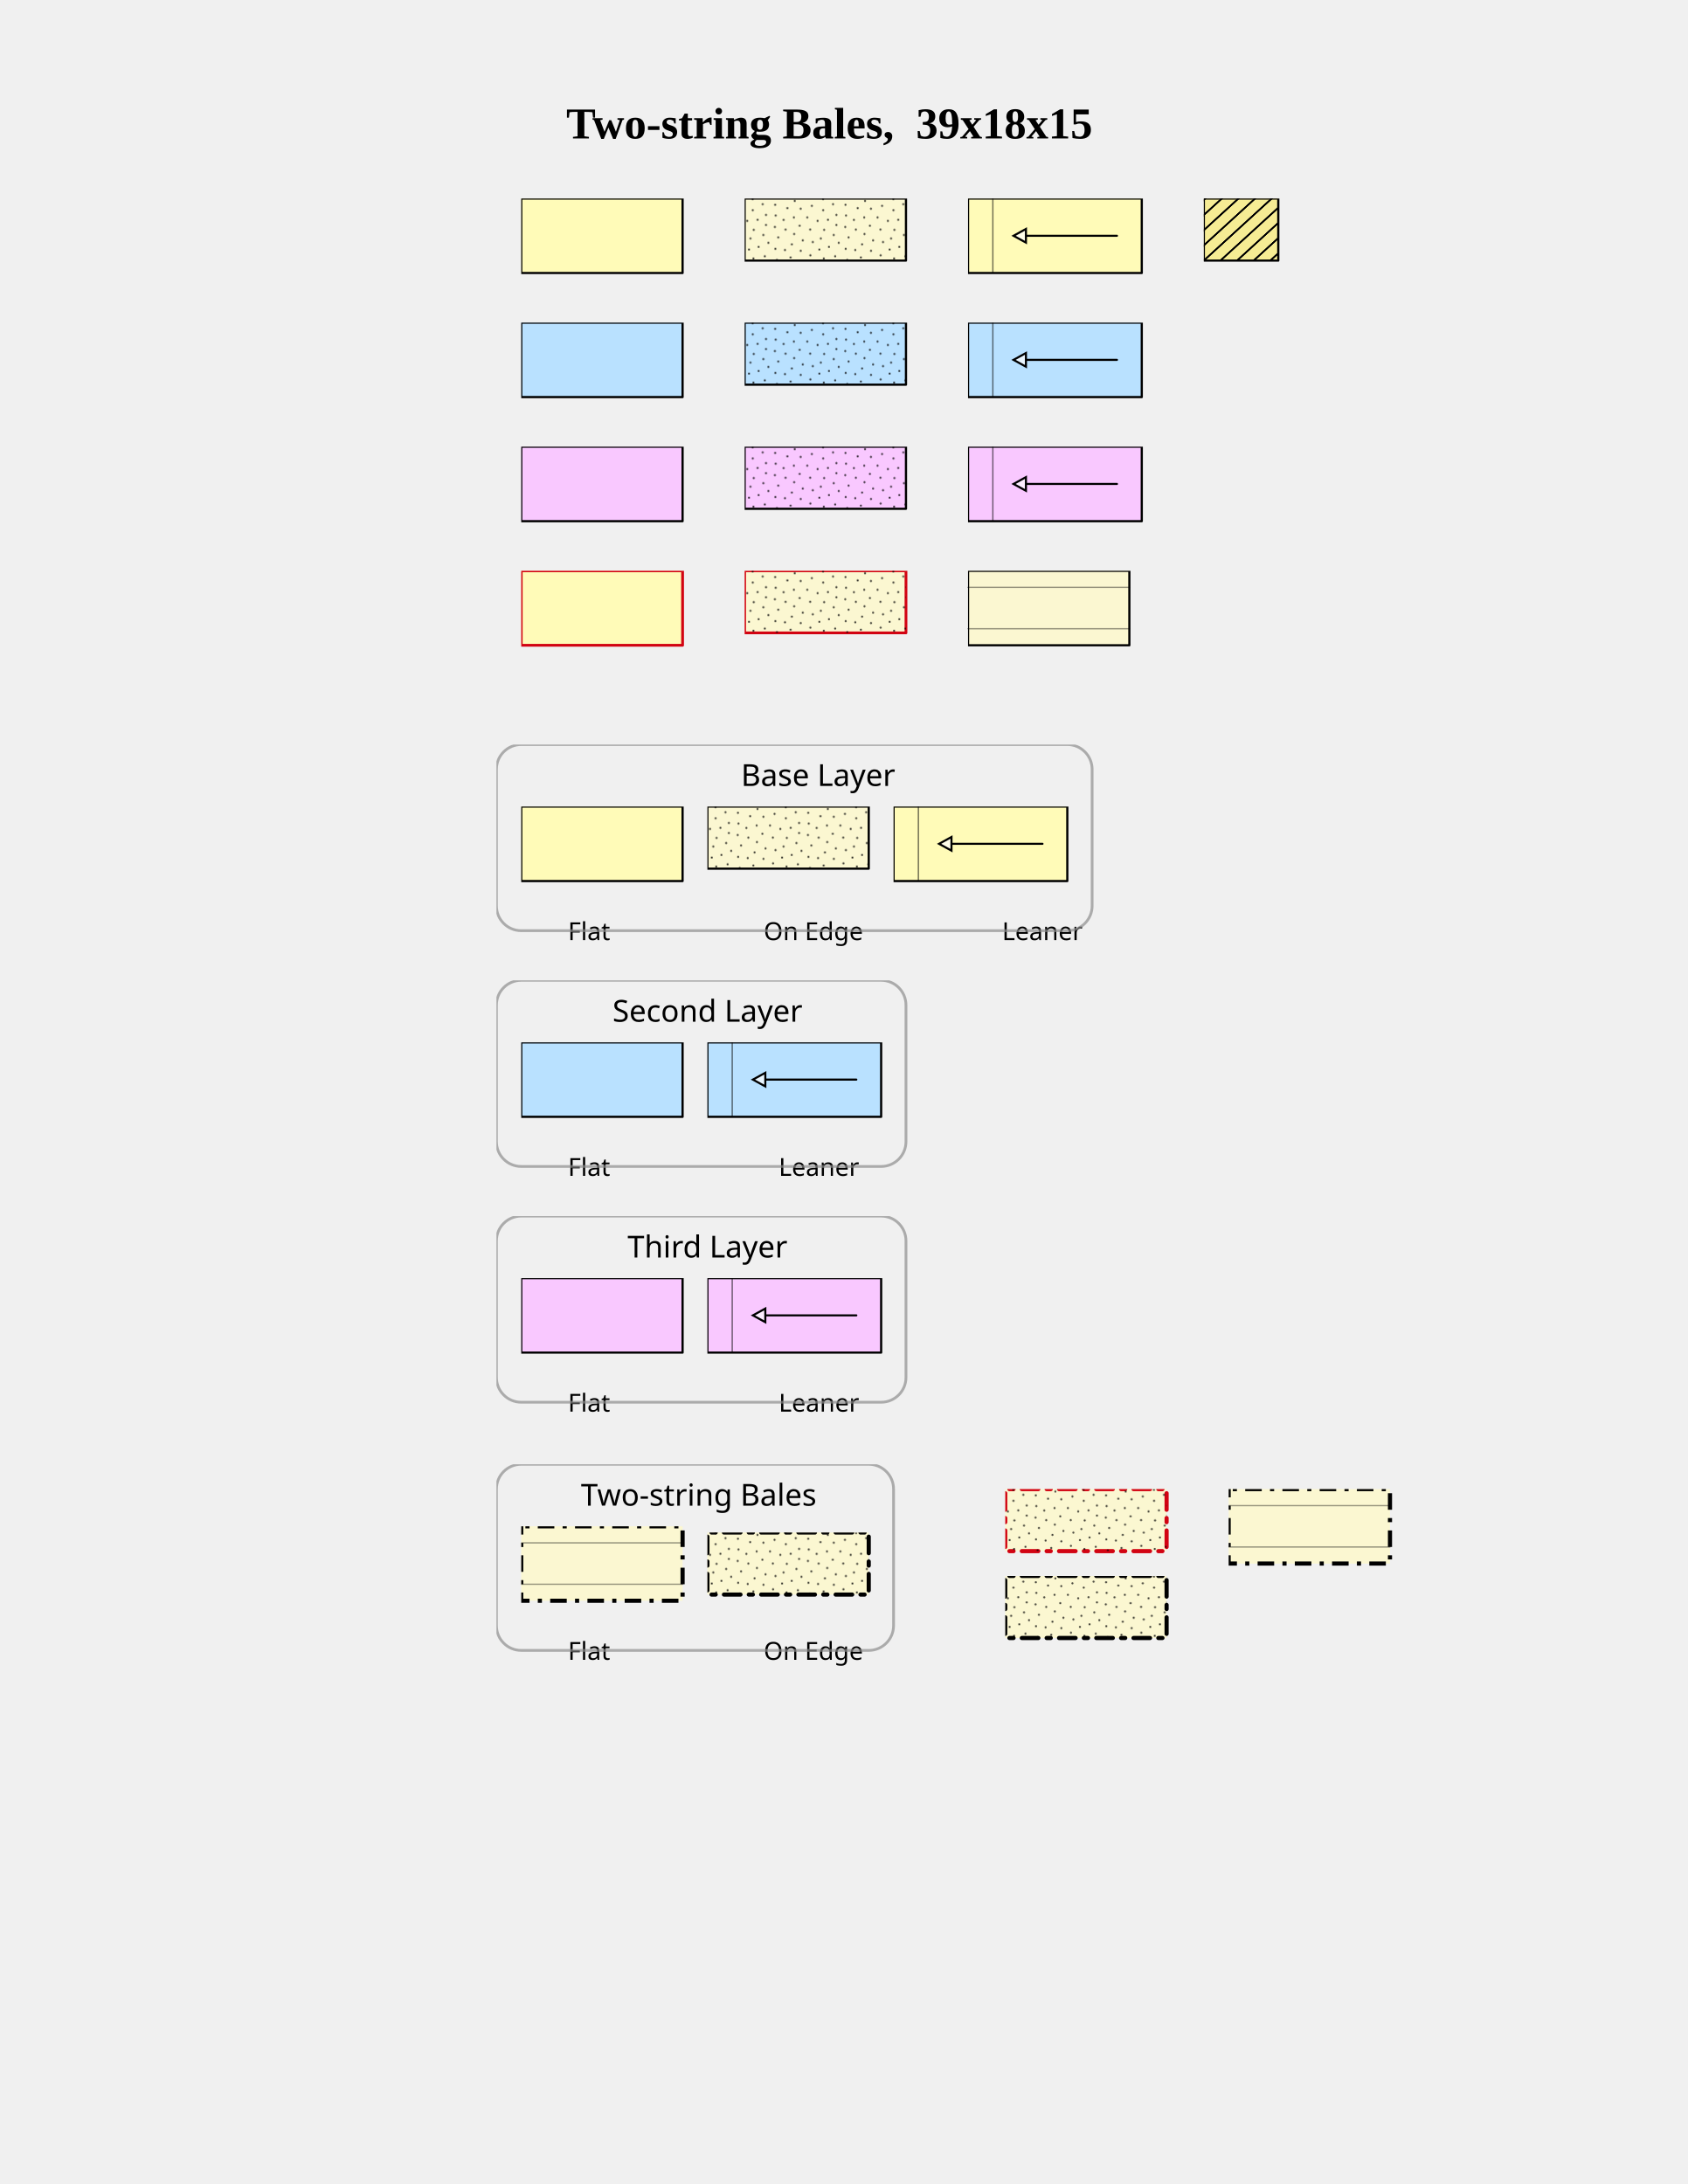
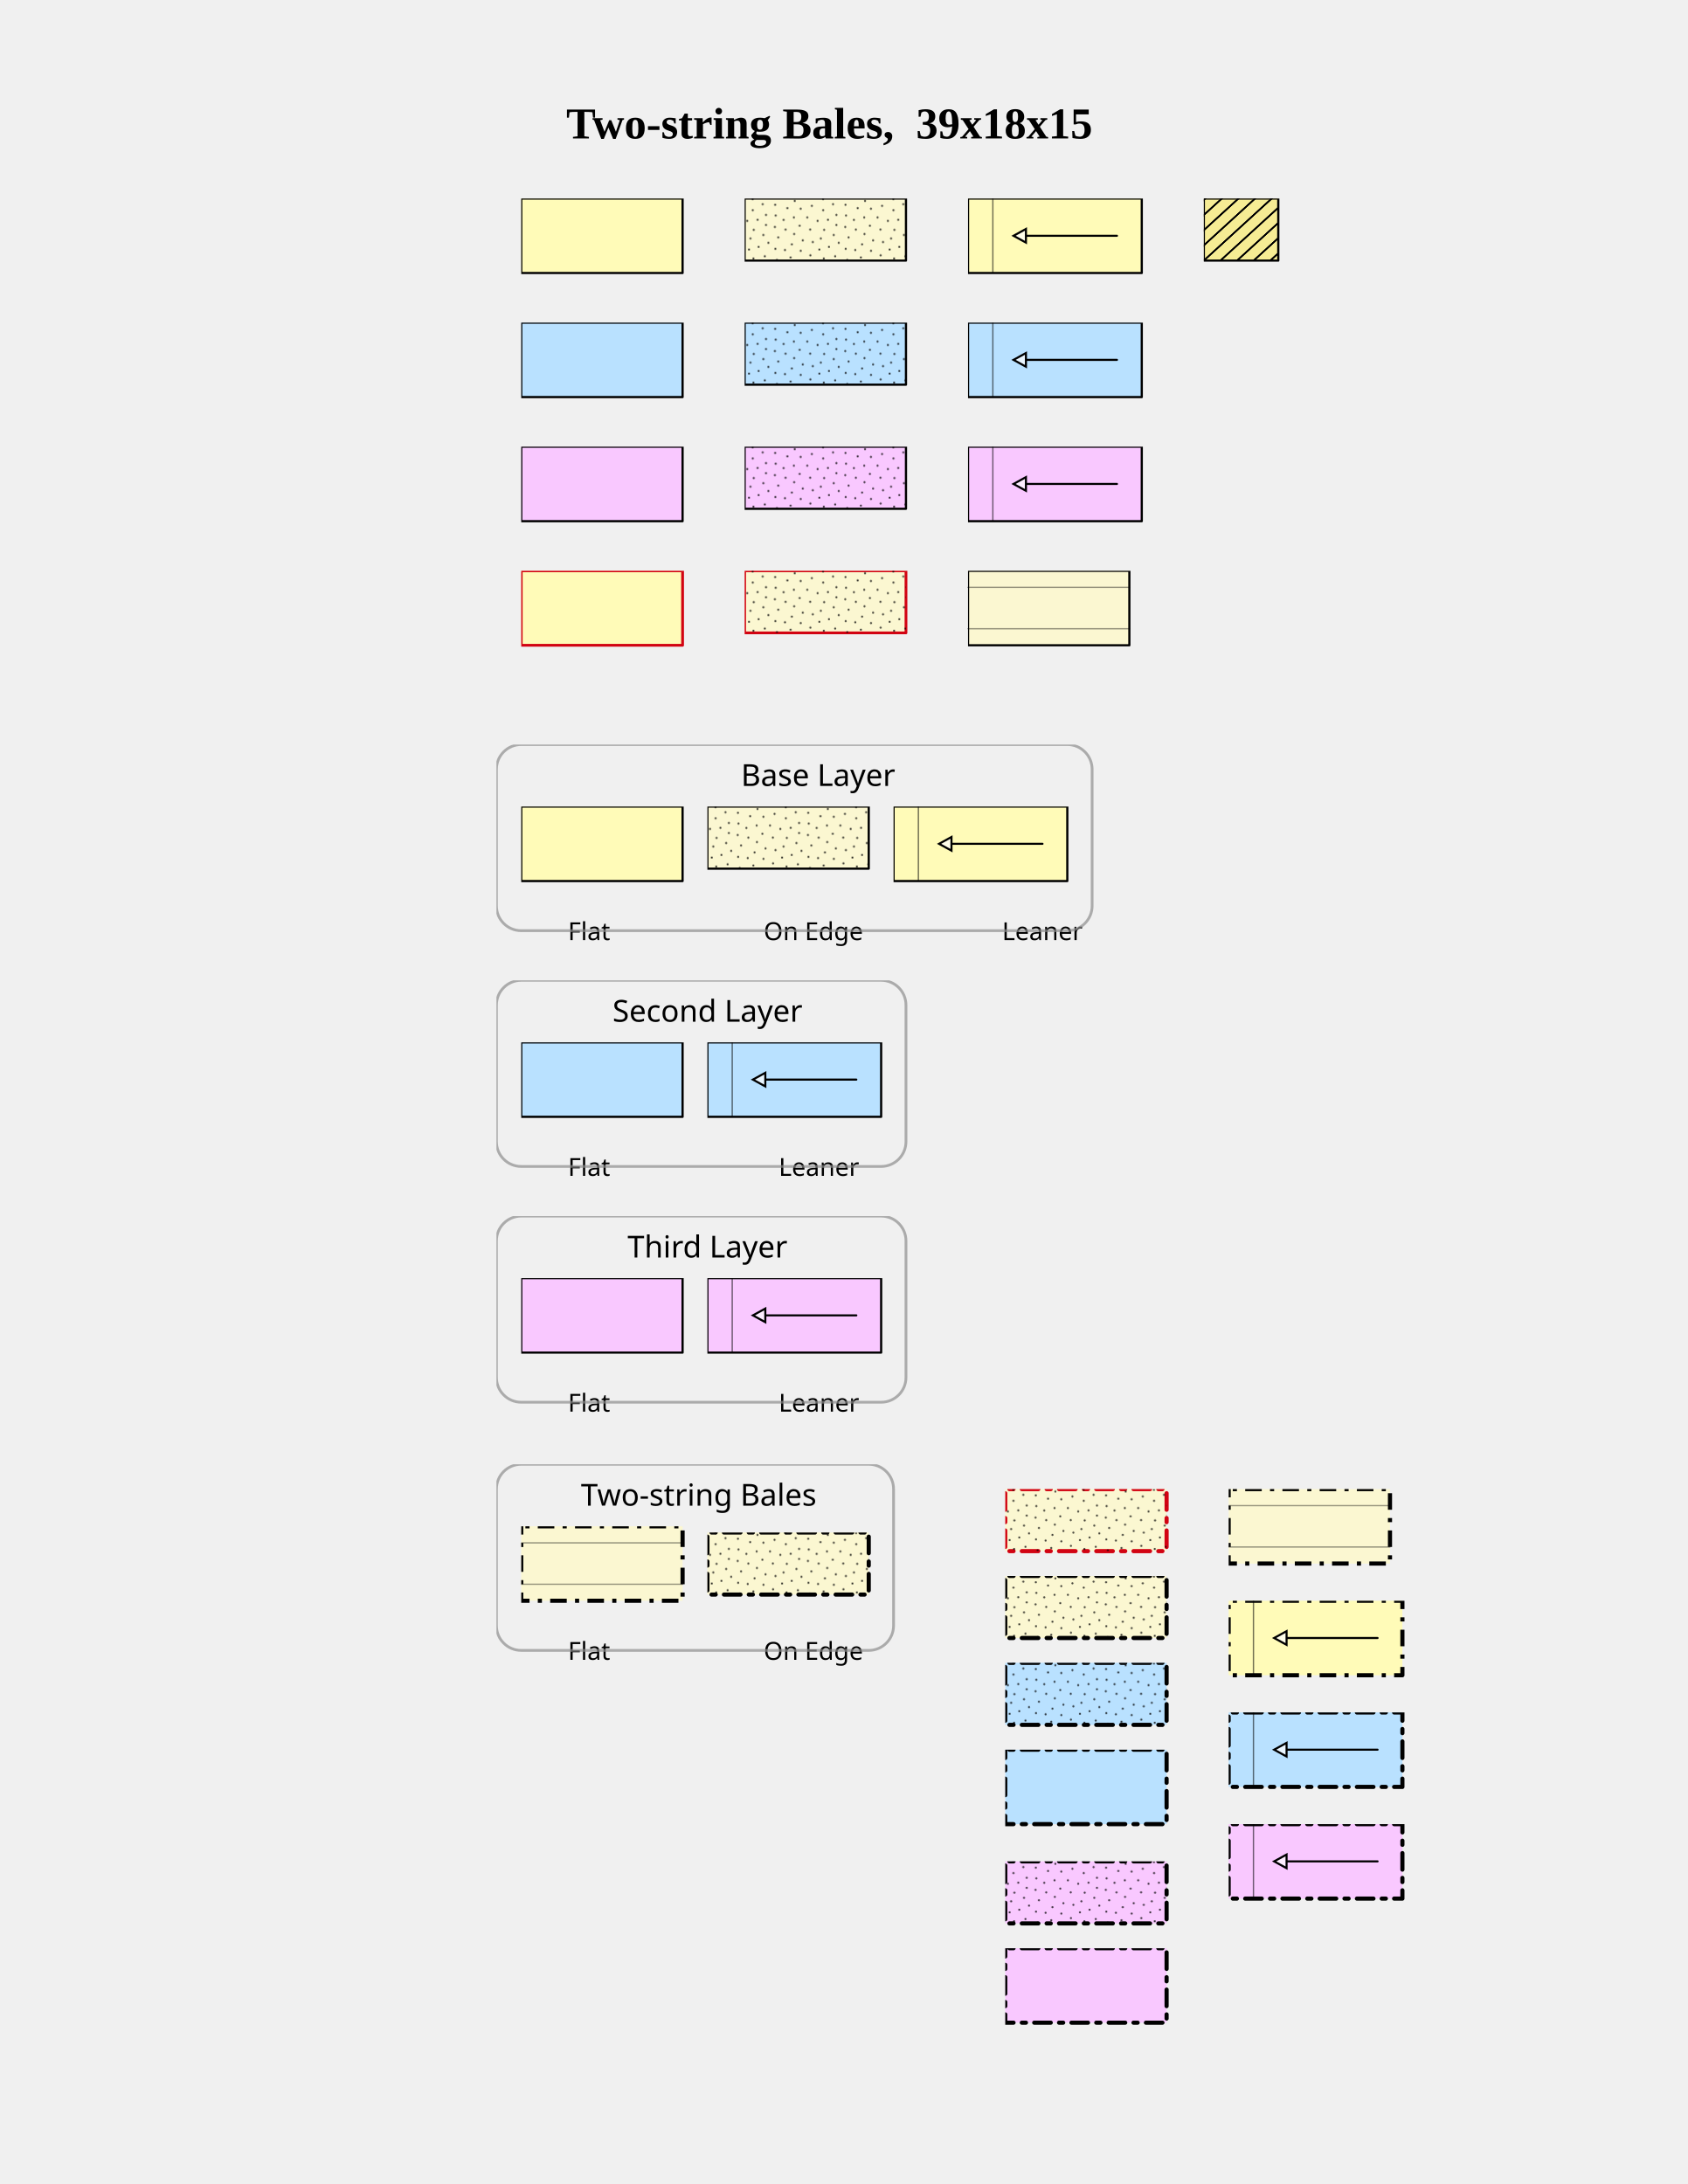
<svg xmlns="http://www.w3.org/2000/svg" xmlns:ns2="http://dairiki.org/barnhunt/inkscape-extensions" xmlns:xlink="http://www.w3.org/1999/xlink" width="8.5in" height="11in" viewBox="0 0 816 1056" version="1.1" id="svg219">
  <defs>
    <pattern xlink:href="#Strips1_5" id="bh-end-bale-stipple" patternTransform="matrix(0.6094059,0.6668921,-22.16151,20.25119,0,0)" />
    <pattern id="Strips1_5" patternTransform="translate(0,0) scale(10,10)" height="1" width="6" patternUnits="userSpaceOnUse">
      <rect height="2" width="1" y="-0.5" x="0" style="fill:black;stroke:none" />
    </pattern>
    <pattern xlink:href="#Polkadots-med" id="bh-edge-bale-stipple" patternTransform="scale(3.4)" />
    <pattern id="Polkadots-med" patternTransform="translate(0,0) scale(10,10)" height="10" width="10" patternUnits="userSpaceOnUse">
      <circle r="0.15" cy="0.810" cx="2.567" style="fill:black;stroke:none" />
      <circle r="0.15" cy="2.33" cx="3.048" style="fill:black;stroke:none" />
      <circle r="0.15" cy="2.415" cx="4.418" style="fill:black;stroke:none" />
      <circle r="0.15" cy="3.029" cx="1.844" style="fill:black;stroke:none" />
      <circle r="0.15" cy="1.363" cx="6.08" style="fill:black;stroke:none" />
      <circle r="0.15" cy="4.413" cx="5.819" style="fill:black;stroke:none" />
      <circle r="0.15" cy="4.048" cx="4.305" style="fill:black;stroke:none" />
      <circle r="0.15" cy="3.045" cx="5.541" style="fill:black;stroke:none" />
      <circle r="0.15" cy="5.527" cx="4.785" style="fill:black;stroke:none" />
      <circle r="0.15" cy="5.184" cx="2.667" style="fill:black;stroke:none" />
      <circle r="0.15" cy="1.448" cx="7.965" style="fill:black;stroke:none" />
      <circle r="0.15" cy="5.049" cx="7.047" style="fill:black;stroke:none" />
      <circle r="0.15" cy="0.895" cx="4.340" style="fill:black;stroke:none" />
      <circle r="0.15" cy="0.340" cx="7.125" style="fill:black;stroke:none" />
      <circle r="0.15" cy="1.049" cx="9.553" style="fill:black;stroke:none" />
      <circle r="0.15" cy="2.689" cx="7.006" style="fill:black;stroke:none" />
      <circle r="0.15" cy="2.689" cx="8.909" style="fill:black;stroke:none" />
      <circle r="0.15" cy="4.407" cx="9.315" style="fill:black;stroke:none" />
      <circle r="0.15" cy="3.870" cx="7.820" style="fill:black;stroke:none" />
      <circle r="0.15" cy="5.948" cx="8.270" style="fill:black;stroke:none" />
      <circle r="0.15" cy="7.428" cx="7.973" style="fill:black;stroke:none" />
      <circle r="0.15" cy="8.072" cx="9.342" style="fill:black;stroke:none" />
      <circle r="0.15" cy="9.315" cx="8.206" style="fill:black;stroke:none" />
      <circle r="0.15" cy="9.475" cx="9.682" style="fill:black;stroke:none" />
      <circle r="0.15" cy="6.186" cx="9.688" style="fill:black;stroke:none" />
      <circle r="0.15" cy="6.296" cx="3.379" style="fill:black;stroke:none" />
      <circle r="0.15" cy="8.204" cx="2.871" style="fill:black;stroke:none" />
      <circle r="0.15" cy="8.719" cx="4.59" style="fill:black;stroke:none" />
      <circle r="0.15" cy="9.671" cx="3.181" style="fill:black;stroke:none" />
      <circle r="0.15" cy="7.315" cx="5.734" style="fill:black;stroke:none" />
      <circle r="0.15" cy="6.513" cx="6.707" style="fill:black;stroke:none" />
      <circle r="0.15" cy="9.670" cx="5.730" style="fill:black;stroke:none" />
      <circle r="0.15" cy="8.373" cx="6.535" style="fill:black;stroke:none" />
      <circle r="0.15" cy="7.154" cx="4.37" style="fill:black;stroke:none" />
      <circle r="0.15" cy="7.25" cx="0.622" style="fill:black;stroke:none" />
      <circle r="0.15" cy="5.679" cx="0.831" style="fill:black;stroke:none" />
      <circle r="0.15" cy="8.519" cx="1.257" style="fill:black;stroke:none" />
      <circle r="0.15" cy="6.877" cx="1.989" style="fill:black;stroke:none" />
      <circle r="0.15" cy="3.181" cx="0.374" style="fill:black;stroke:none" />
      <circle r="0.15" cy="1.664" cx="1.166" style="fill:black;stroke:none" />
      <circle r="0.15" cy="0.093" cx="1.151" style="fill:black;stroke:none" />
      <circle r="0.15" cy="10.093" cx="1.151" style="fill:black;stroke:none" />
      <circle r="0.15" cy="4.451" cx="1.302" style="fill:black;stroke:none" />
      <circle r="0.15" cy="3.763" cx="3.047" style="fill:black;stroke:none" />
    </pattern>
    <symbol id="bale-1-39x18x15" ns2:count-as="bale-39x18x15">
      <rect height="36" width="78" style="opacity:1;fill:#fffbb8;fill-opacity:1;stroke:#000000;stroke-width:1.067;stroke-linecap:round;stroke-linejoin:round;stroke-miterlimit:4" x="0" y="0" />
    </symbol>
    <symbol id="bale-1-edge-39x18x15" ns2:count-as="bale-39x18x15">
      <rect height="30" width="78" style="opacity:1;fill:#fbf7d1;fill-opacity:1;stroke:#000000;stroke-width:1.067;stroke-linecap:round;stroke-linejoin:round;stroke-miterlimit:4;stroke-dasharray:none;stroke-dashoffset:0;stroke-opacity:1" x="0" y="0" />
      <rect style="fill:url(#bh-edge-bale-stipple);fill-opacity:0.7;stroke:none" width="78" height="30" x="0" y="0" />
    </symbol>
    <symbol id="bale-1-leaner-39x18x15" ns2:count-as="bale-39x18x15">
      <rect style="fill:#fffbb8;fill-opacity:1;stroke:#000000;stroke-width:1.067;stroke-linecap:butt;stroke-linejoin:round;stroke-miterlimit:4;stroke-opacity:1" width="84" height="36" x="0" y="0" />
      <path style="fill:none;stroke:#000000;stroke-width:0.64;stroke-linecap:butt;stroke-miterlimit:4;stroke-opacity:0.553" d="M 12,0 V 36" />
      <path d="M 72,18 H 28 v -3.3 l -6,3.3 6,3.3 V 18" style="fill:#ffffff;fill-opacity:0.698;fill-rule:evenodd;stroke:#000000;stroke-width:1px;stroke-linecap:round;stroke-linejoin:miter;stroke-opacity:1" />
    </symbol>
    <symbol id="bale-2-39x18x15" ns2:count-as="bale-39x18x15">
      <rect y="0" x="0" style="opacity:1;fill:#b9e1ff;fill-opacity:1;stroke:#000000;stroke-width:1.067;stroke-linecap:round;stroke-linejoin:round;stroke-miterlimit:4" width="78" height="36" />
    </symbol>
    <symbol id="bale-2-edge-39x18x15" ns2:count-as="bale-39x18x15">
      <rect y="0" x="0" style="opacity:1;fill:#b9e1ff;fill-opacity:1;stroke:#000000;stroke-width:1.067;stroke-linecap:round;stroke-linejoin:round;stroke-miterlimit:4;stroke-dasharray:none;stroke-dashoffset:0;stroke-opacity:1" width="78" height="30" />
      <rect width="78" height="30" x="0" y="0" style="fill:url(#bh-edge-bale-stipple);fill-opacity:0.7;stroke:none" />
    </symbol>
    <symbol id="bale-2-leaner-39x18x15" ns2:count-as="bale-39x18x15">
      <rect y="0" x="0" height="36" width="84" style="fill:#b9e1ff;fill-opacity:1;stroke:#000000;stroke-width:1.067;stroke-linecap:butt;stroke-linejoin:round;stroke-miterlimit:4;stroke-dasharray:none;stroke-opacity:1" />
      <path d="M 12,0 V 36" style="fill:none;fill-opacity:0.75;fill-rule:evenodd;stroke:#000000;stroke-width:0.64;stroke-linecap:butt;stroke-linejoin:miter;stroke-miterlimit:4;stroke-dasharray:none;stroke-opacity:0.553" />
      <path style="fill:#ffffff;fill-opacity:0.698;fill-rule:evenodd;stroke:#000000;stroke-width:1px;stroke-linecap:round;stroke-linejoin:miter;stroke-opacity:1" d="M 72,18 H 28 v -3.3 l -6,3.3 6,3.3 V 18" />
    </symbol>
    <symbol id="bale-3-39x18x15" ns2:count-as="bale-39x18x15">
      <rect height="36" width="78" style="opacity:1;fill:#f9c8ff;fill-opacity:1;stroke:#000000;stroke-width:1.067;stroke-linecap:round;stroke-linejoin:round;stroke-miterlimit:4" x="0" y="0" />
    </symbol>
    <symbol id="bale-3-edge-39x18x15" ns2:count-as="bale-39x18x15">
      <rect height="30" width="78" style="opacity:1;fill:#f9c8ff;fill-opacity:1;stroke:#000000;stroke-width:1.067;stroke-linecap:round;stroke-linejoin:round;stroke-miterlimit:4;stroke-dasharray:none;stroke-dashoffset:0;stroke-opacity:1" x="0" y="0" />
      <rect width="78" height="30" x="0" y="0" style="fill:url(#bh-edge-bale-stipple);fill-opacity:0.7;stroke:none" />
    </symbol>
    <symbol id="bale-3-leaner-39x18x15" ns2:count-as="bale-39x18x15">
      <rect style="fill:#f9c8ff;fill-opacity:1;stroke:#000000;stroke-width:1.067;stroke-linecap:butt;stroke-linejoin:round;stroke-miterlimit:4;stroke-dasharray:none;stroke-opacity:1" width="84" height="36" x="0" y="0" />
      <path style="fill:none;fill-opacity:0.75;fill-rule:evenodd;stroke:#000000;stroke-width:0.64;stroke-linecap:butt;stroke-linejoin:miter;stroke-miterlimit:4;stroke-dasharray:none;stroke-opacity:0.553" d="M 12,0 V 36" />
      <path style="fill:#ffffff;fill-opacity:0.698;fill-rule:evenodd;stroke:#000000;stroke-width:1px;stroke-linecap:round;stroke-linejoin:miter;stroke-opacity:1" d="M 72,18 H 28 v -3.3 l -6,3.3 6,3.3 V 18" />
    </symbol>
    <symbol id="bale-1-anchor-39x18x15" ns2:count-as="bale-39x18x15">
      <rect y="0" x="0" style="opacity:1;fill:#fffbb8;fill-opacity:1;stroke:#d20312;stroke-width:1.333;stroke-linecap:round;stroke-linejoin:round;stroke-miterlimit:4;stroke-dasharray:none;stroke-dashoffset:0;stroke-opacity:1" width="78" height="36" />
    </symbol>
    <symbol id="bale-1-anchor-edge-39x18x15" ns2:count-as="bale-39x18x15">
      <rect y="0" x="0" style="opacity:1;fill:#fbf7d1;fill-opacity:1;stroke:#d20312;stroke-width:1.333;stroke-linecap:round;stroke-linejoin:round;stroke-miterlimit:4;stroke-dasharray:none;stroke-dashoffset:0;stroke-opacity:1" width="78" height="30" />
      <rect width="78" height="30" x="0" y="0" style="fill:url(#bh-edge-bale-stipple);fill-opacity:0.7;stroke:none" />
    </symbol>
    <symbol id="bale-1-with-strings-39x18x15" ns2:count-as="bale-39x18x15">
      <rect style="display:inline;fill:#fbf7d1;fill-opacity:1;stroke:#000000;stroke-width:1.067;stroke-linecap:butt;stroke-linejoin:round;stroke-miterlimit:4;stroke-opacity:1" width="78" height="36" x="0" y="0" />
      <path style="display:inline;fill:none;stroke:#000000;stroke-width:0.625;stroke-linecap:round;stroke-opacity:0.4" d="M 0,8 H 78" id="string-39x18x15" />
      <use x="0" y="0" xlink:href="#string-39x18x15" transform="translate(0,20)" width="100%" height="100%" />
    </symbol>
    <symbol id="legend-1-39x18x15">
      <g>
        <use xlink:href="#bale-1-39x18x15" x="12" y="30" width="100%" height="100%" />
        <use xlink:href="#bale-1-edge-39x18x15" x="102" y="30" width="100%" height="100%" />
        <use xlink:href="#bale-1-leaner-39x18x15" x="192" y="30" width="100%" height="100%" />
        <text xml:space="preserve" style="font-style:normal;font-variant:normal;font-weight:normal;font-stretch:normal;font-size:12px;line-height:125%;font-family:'Rock Salt';-inkscape-font-specification:'Rock Salt, Normal';font-variant-ligatures:normal;font-variant-caps:normal;font-variant-numeric:normal;font-feature-settings:normal;text-align:center;letter-spacing:0px;word-spacing:0px;writing-mode:lr-tb;text-anchor:middle;fill:#000000;fill-opacity:1;stroke:none;stroke-width:1px;stroke-linecap:butt;stroke-linejoin:miter;stroke-opacity:1" x="51" y="82.546">
          <tspan x="58.84" y="94.546">Flat</tspan>
        </text>
        <text y="82.546" x="141" style="font-style:normal;font-variant:normal;font-weight:normal;font-stretch:normal;font-size:12px;line-height:125%;font-family:'Rock Salt';-inkscape-font-specification:'Rock Salt, Normal';font-variant-ligatures:normal;font-variant-caps:normal;font-variant-numeric:normal;font-feature-settings:normal;text-align:center;letter-spacing:0px;word-spacing:0px;writing-mode:lr-tb;text-anchor:middle;fill:#000000;fill-opacity:1;stroke:none;stroke-width:1px;stroke-linecap:butt;stroke-linejoin:miter;stroke-opacity:1" xml:space="preserve">
          <tspan y="94.546" x="167.277">On Edge</tspan>
        </text>
        <text xml:space="preserve" style="font-style:normal;font-variant:normal;font-weight:normal;font-stretch:normal;font-size:12px;line-height:125%;font-family:'Rock Salt';-inkscape-font-specification:'Rock Salt, Normal';font-variant-ligatures:normal;font-variant-caps:normal;font-variant-numeric:normal;font-feature-settings:normal;text-align:center;letter-spacing:0px;word-spacing:0px;writing-mode:lr-tb;text-anchor:middle;fill:#000000;fill-opacity:1;stroke:none;stroke-width:1px;stroke-linecap:butt;stroke-linejoin:miter;stroke-opacity:1" x="234" y="82.546">
          <tspan x="277.982" y="94.546">Leaner</tspan>
        </text>
      </g>
      <text y="20.02" x="144" style="font-style:normal;font-variant:normal;font-weight:normal;font-stretch:normal;font-size:14.667px;line-height:125%;font-family:'Rock Salt';-inkscape-font-specification:'Rock Salt, Normal';font-variant-ligatures:normal;font-variant-caps:normal;font-variant-numeric:normal;font-feature-settings:normal;text-align:center;letter-spacing:0px;word-spacing:0px;writing-mode:lr-tb;text-anchor:middle;fill:#000000;fill-opacity:1;stroke:none;stroke-width:1px;stroke-linecap:butt;stroke-linejoin:miter;stroke-opacity:1" xml:space="preserve">
        <tspan y="20.02" x="168.883">Base Layer</tspan>
      </text>
      <rect ry="12" rx="12" y="0" x="0" height="90" width="288" style="opacity:0.687;fill:none;fill-opacity:1;fill-rule:evenodd;stroke:#8c8c8c;stroke-width:1.333;stroke-linecap:round;stroke-linejoin:round;stroke-miterlimit:4;stroke-dasharray:none;stroke-dashoffset:0;stroke-opacity:1" />
    </symbol>
    <symbol id="legend-2-39x18x15">
      <g>
        <text y="82.546" x="51" style="font-style:normal;font-variant:normal;font-weight:normal;font-stretch:normal;font-size:12px;line-height:125%;font-family:'Rock Salt';-inkscape-font-specification:'Rock Salt, Normal';font-variant-ligatures:normal;font-variant-caps:normal;font-variant-numeric:normal;font-feature-settings:normal;text-align:center;letter-spacing:0px;word-spacing:0px;writing-mode:lr-tb;text-anchor:middle;fill:#000000;fill-opacity:1;stroke:none;stroke-width:1px;stroke-linecap:butt;stroke-linejoin:miter;stroke-opacity:1" xml:space="preserve">
          <tspan y="94.546" x="58.84">Flat</tspan>
        </text>
        <text y="82.546" x="144" style="font-style:normal;font-variant:normal;font-weight:normal;font-stretch:normal;font-size:12px;line-height:125%;font-family:'Rock Salt';-inkscape-font-specification:'Rock Salt, Normal';font-variant-ligatures:normal;font-variant-caps:normal;font-variant-numeric:normal;font-feature-settings:normal;text-align:center;letter-spacing:0px;word-spacing:0px;writing-mode:lr-tb;text-anchor:middle;fill:#000000;fill-opacity:1;stroke:none;stroke-width:1px;stroke-linecap:butt;stroke-linejoin:miter;stroke-opacity:1" xml:space="preserve">
          <tspan y="94.546" x="169.982">Leaner</tspan>
        </text>
        <use xlink:href="#bale-2-39x18x15" x="12" y="30" width="100%" height="100%" />
        <use xlink:href="#bale-2-leaner-39x18x15" x="102" y="30" width="100%" height="100%" />
      </g>
      <text xml:space="preserve" style="font-style:normal;font-variant:normal;font-weight:normal;font-stretch:normal;font-size:14.667px;line-height:125%;font-family:'Rock Salt';-inkscape-font-specification:'Rock Salt, Normal';font-variant-ligatures:normal;font-variant-caps:normal;font-variant-numeric:normal;font-feature-settings:normal;text-align:center;letter-spacing:0px;word-spacing:0px;writing-mode:lr-tb;text-anchor:middle;fill:#000000;fill-opacity:1;stroke:none;stroke-width:1px;stroke-linecap:butt;stroke-linejoin:miter;stroke-opacity:1" x="99" y="20.02">
        <tspan x="115.396" y="20.02">Second Layer</tspan>
      </text>
      <rect style="opacity:0.687;fill:none;fill-opacity:1;fill-rule:evenodd;stroke:#8c8c8c;stroke-width:1.333;stroke-linecap:round;stroke-linejoin:round;stroke-miterlimit:4;stroke-dasharray:none;stroke-dashoffset:0;stroke-opacity:1" width="198" height="90" x="0" y="0" rx="12" ry="12" />
    </symbol>
    <symbol id="legend-3-39x18x15">
      <g>
        <text xml:space="preserve" style="font-style:normal;font-variant:normal;font-weight:normal;font-stretch:normal;font-size:12px;line-height:125%;font-family:'Rock Salt';-inkscape-font-specification:'Rock Salt, Normal';font-variant-ligatures:normal;font-variant-caps:normal;font-variant-numeric:normal;font-feature-settings:normal;text-align:center;letter-spacing:0px;word-spacing:0px;writing-mode:lr-tb;text-anchor:middle;fill:#000000;fill-opacity:1;stroke:none;stroke-width:1px;stroke-linecap:butt;stroke-linejoin:miter;stroke-opacity:1" x="51" y="82.546">
          <tspan x="58.84" y="94.546">Flat</tspan>
        </text>
        <text xml:space="preserve" style="font-style:normal;font-variant:normal;font-weight:normal;font-stretch:normal;font-size:12px;line-height:125%;font-family:'Rock Salt';-inkscape-font-specification:'Rock Salt, Normal';font-variant-ligatures:normal;font-variant-caps:normal;font-variant-numeric:normal;font-feature-settings:normal;text-align:center;letter-spacing:0px;word-spacing:0px;writing-mode:lr-tb;text-anchor:middle;fill:#000000;fill-opacity:1;stroke:none;stroke-width:1px;stroke-linecap:butt;stroke-linejoin:miter;stroke-opacity:1" x="144" y="82.546">
          <tspan x="169.982" y="94.546">Leaner</tspan>
        </text>
        <use xlink:href="#bale-3-39x18x15" x="12" y="30" width="100%" height="100%" />
        <use xlink:href="#bale-3-leaner-39x18x15" x="102" y="30" width="100%" height="100%" />
      </g>
      <text x="99" y="20.02" style="font-style:normal;font-variant:normal;font-weight:normal;font-stretch:normal;font-size:14.667px;line-height:125%;font-family:'Rock Salt';-inkscape-font-specification:'Rock Salt, Normal';font-variant-ligatures:normal;font-variant-caps:normal;font-variant-numeric:normal;font-feature-settings:normal;text-align:center;letter-spacing:0px;word-spacing:0px;writing-mode:lr-tb;text-anchor:middle;fill:#000000;fill-opacity:1;stroke:none;stroke-width:1px;stroke-linecap:butt;stroke-linejoin:miter;stroke-opacity:1" xml:space="preserve">
        <tspan y="20.02" x="115.396">Third Layer</tspan>
      </text>
      <rect ry="12" rx="12" y="0" x="0" height="90" width="198" style="opacity:0.687;fill:none;fill-opacity:1;fill-rule:evenodd;stroke:#8c8c8c;stroke-width:1.333;stroke-linecap:round;stroke-linejoin:round;stroke-miterlimit:4;stroke-dasharray:none;stroke-dashoffset:0;stroke-opacity:1" />
    </symbol>
    <symbol id="bale-1-edge-alt-39x18x15" ns2:count-as="bale-39x18x15">
      <rect y="0" x="0" style="opacity:1;fill:#fbf7d1;fill-opacity:1;stroke:#000000;stroke-width:2;stroke-linecap:round;stroke-linejoin:round;stroke-miterlimit:4;stroke-dasharray:8, 4, 2, 4;stroke-dashoffset:10;stroke-opacity:1" width="78" height="30" />
      <rect y="0" x="0" height="30" width="78" style="fill:url(#bh-edge-bale-stipple);fill-opacity:0.7;stroke:none" />
    </symbol>
    <symbol id="legend-1-alt-39x18x15">
      <g>
        <use height="100%" width="100%" x="12" y="30" xlink:href="#bale-1-with-strings-alt-39x18x15" />
        <use height="100%" width="100%" x="102" y="33" xlink:href="#bale-1-edge-alt-39x18x15" />
        <text y="82.546" x="51" style="font-style:normal;font-variant:normal;font-weight:normal;font-stretch:normal;font-size:12px;line-height:125%;font-family:'Rock Salt';-inkscape-font-specification:'Rock Salt, Normal';font-variant-ligatures:normal;font-variant-caps:normal;font-variant-numeric:normal;font-feature-settings:normal;text-align:center;letter-spacing:0px;word-spacing:0px;writing-mode:lr-tb;text-anchor:middle;fill:#000000;fill-opacity:1;stroke:none;stroke-width:1px;stroke-linecap:butt;stroke-linejoin:miter;stroke-opacity:1" xml:space="preserve">
          <tspan y="94.546" x="58.84">Flat</tspan>
        </text>
        <text xml:space="preserve" style="font-style:normal;font-variant:normal;font-weight:normal;font-stretch:normal;font-size:12px;line-height:125%;font-family:'Rock Salt';-inkscape-font-specification:'Rock Salt, Normal';font-variant-ligatures:normal;font-variant-caps:normal;font-variant-numeric:normal;font-feature-settings:normal;text-align:center;letter-spacing:0px;word-spacing:0px;writing-mode:lr-tb;text-anchor:middle;fill:#000000;fill-opacity:1;stroke:none;stroke-width:1px;stroke-linecap:butt;stroke-linejoin:miter;stroke-opacity:1" x="141" y="82.546">
          <tspan x="167.277" y="94.546">On Edge</tspan>
        </text>
      </g>
      <text xml:space="preserve" style="font-style:normal;font-variant:normal;font-weight:normal;font-stretch:normal;font-size:14.667px;line-height:125%;font-family:'Rock Salt';-inkscape-font-specification:'Rock Salt, Normal';font-variant-ligatures:normal;font-variant-caps:normal;font-variant-numeric:normal;font-feature-settings:normal;text-align:center;letter-spacing:0px;word-spacing:0px;writing-mode:lr-tb;text-anchor:middle;fill:#000000;fill-opacity:1;stroke:none;stroke-width:1px;stroke-linecap:butt;stroke-linejoin:miter;stroke-opacity:1" x="96" y="20.02">
        <tspan x="111.15" y="20.02">Two-string Bales</tspan>
      </text>
      <rect style="opacity:0.687;fill:none;fill-opacity:1;fill-rule:evenodd;stroke:#8c8c8c;stroke-width:1.333;stroke-linecap:round;stroke-linejoin:round;stroke-miterlimit:4;stroke-dasharray:none;stroke-dashoffset:0;stroke-opacity:1" width="192" height="90" x="0" y="0" rx="12" ry="12" />
    </symbol>
    <symbol id="bale-1-anchor-edge-alt-39x18x15" ns2:count-as="bale-39x18x15">
      <rect height="30" width="78" style="opacity:1;fill:#fbf7d1;fill-opacity:1;stroke:#d20312;stroke-width:2;stroke-linecap:round;stroke-linejoin:round;stroke-miterlimit:4;stroke-dasharray:8, 4, 2, 4;stroke-dashoffset:10;stroke-opacity:1" x="0" y="0" />
      <rect style="fill:url(#bh-edge-bale-stipple);fill-opacity:0.7;stroke:none" y="0" x="0" height="30" width="78" />
    </symbol>
    <symbol id="bale-1-with-strings-alt-39x18x15" ns2:count-as="bale-39x18x15">
      <rect y="0" x="0" height="36" width="78" style="display:inline;fill:#fbf7d1;fill-opacity:1;stroke:#000000;stroke-width:2;stroke-linecap:butt;stroke-linejoin:round;stroke-miterlimit:4;stroke-dasharray:8, 4, 2, 4;stroke-dashoffset:10;stroke-opacity:1" />
      <path id="string-alt-39x18x15" d="M 0,8 H 78" style="display:inline;fill:none;stroke:#000000;stroke-width:0.625;stroke-linecap:round;stroke-opacity:0.4" />
      <use height="100%" width="100%" transform="translate(0,20)" xlink:href="#string-alt-39x18x15" y="0" x="0" />
    </symbol>
+     <symbol id="bale-1-leaner-alt-39x18x15" ns2:count-as="bale-39x18x15">
+       <rect style="fill:#fffbb8;fill-opacity:1;stroke:#000000;stroke-width:2;stroke-linecap:butt;stroke-linejoin:round;stroke-miterlimit:4;stroke-dasharray:8, 4, 2, 4;stroke-dashoffset:10;stroke-opacity:1" width="84" height="36" x="0" y="0" />
+       <path style="fill:none;stroke:#000000;stroke-width:0.64;stroke-linecap:butt;stroke-miterlimit:4;stroke-opacity:0.553" d="M 12,0 V 36" />
+       <path d="M 72,18 H 28 v -3.3 l -6,3.3 6,3.3 V 18" style="fill:#ffffff;fill-opacity:0.698;fill-rule:evenodd;stroke:#000000;stroke-width:1px;stroke-linecap:round;stroke-linejoin:miter;stroke-opacity:1" />
+     </symbol>
+     <symbol id="bale-2-alt-39x18x15" ns2:count-as="bale-39x18x15">
+       <rect y="0" x="0" style="opacity:1;fill:#b9e1ff;fill-opacity:1;stroke:#000000;stroke-width:2;stroke-linecap:round;stroke-linejoin:round;stroke-miterlimit:4;stroke-dasharray:8, 4, 2, 4;stroke-dashoffset:10;stroke-opacity:1" width="78" height="36" />
+     </symbol>
+     <symbol id="bale-2-edge-alt-39x18x15" ns2:count-as="bale-39x18x15">
+       <rect y="0" x="0" style="opacity:1;fill:#b9e1ff;fill-opacity:1;stroke:#000000;stroke-width:2;stroke-linecap:round;stroke-linejoin:round;stroke-miterlimit:4;stroke-dasharray:8, 4, 2, 4;stroke-dashoffset:10;stroke-opacity:1" width="78" height="30" />
+       <rect width="78" height="30" x="0" y="0" style="fill:url(#bh-edge-bale-stipple);fill-opacity:0.7;stroke:none" />
+     </symbol>
+     <symbol id="bale-2-leaner-alt-39x18x15" ns2:count-as="bale-39x18x15">
+       <rect y="0" x="0" height="36" width="84" style="fill:#b9e1ff;fill-opacity:1;stroke:#000000;stroke:#000000;stroke-width:2;stroke-linecap:round;stroke-linejoin:round;stroke-miterlimit:4;stroke-dasharray:8, 4, 2, 4;stroke-dashoffset:10;stroke-opacity:1" />
+       <path d="M 12,0 V 36" style="fill:none;fill-opacity:0.75;fill-rule:evenodd;stroke:#000000;stroke-width:0.64;stroke-linecap:butt;stroke-linejoin:miter;stroke-miterlimit:4;stroke-dasharray:none;stroke-opacity:0.553" />
+       <path style="fill:#ffffff;fill-opacity:0.698;fill-rule:evenodd;stroke:#000000;stroke-width:1px;stroke-linecap:round;stroke-linejoin:miter;stroke-opacity:1" d="M 72,18 H 28 v -3.3 l -6,3.3 6,3.3 V 18" />
+     </symbol>
+     <symbol id="bale-3-alt-39x18x15" ns2:count-as="bale-39x18x15">
+       <rect height="36" width="78" style="opacity:1;fill:#f9c8ff;fill-opacity:1;stroke:#000000;stroke-width:2;stroke-linecap:round;stroke-linejoin:round;stroke-miterlimit:4;stroke-dasharray:8, 4, 2, 4;stroke-dashoffset:10;stroke-opacity:1" x="0" y="0" />
+     </symbol>
+     <symbol id="bale-3-edge-alt-39x18x15" ns2:count-as="bale-39x18x15">
+       <rect height="30" width="78" style="opacity:1;fill:#f9c8ff;fill-opacity:1;stroke:#000000;stroke:#000000;stroke-width:2;stroke-linecap:round;stroke-linejoin:round;stroke-miterlimit:4;stroke-dasharray:8, 4, 2, 4;stroke-dashoffset:10;stroke-opacity:1" x="0" y="0" />
+       <rect width="78" height="30" x="0" y="0" style="fill:url(#bh-edge-bale-stipple);fill-opacity:0.7;stroke:none" />
+     </symbol>
+     <symbol id="bale-3-leaner-alt-39x18x15" ns2:count-as="bale-39x18x15">
+       <rect style="fill:#f9c8ff;fill-opacity:1;stroke:#000000;stroke:#000000;stroke-width:2;stroke-linecap:round;stroke-linejoin:round;stroke-miterlimit:4;stroke-dasharray:8, 4, 2, 4;stroke-dashoffset:10;stroke-opacity:1" width="84" height="36" x="0" y="0" />
+       <path style="fill:none;fill-opacity:0.75;fill-rule:evenodd;stroke:#000000;stroke-width:0.64;stroke-linecap:butt;stroke-linejoin:miter;stroke-miterlimit:4;stroke-dasharray:none;stroke-opacity:0.553" d="M 12,0 V 36" />
+       <path style="fill:#ffffff;fill-opacity:0.698;fill-rule:evenodd;stroke:#000000;stroke-width:1px;stroke-linecap:round;stroke-linejoin:miter;stroke-opacity:1" d="M 72,18 H 28 v -3.3 l -6,3.3 6,3.3 V 18" />
+     </symbol>
    <symbol id="bale-1-end-39x18x15">
      <rect y="0" x="0" style="opacity:1;fill:#f6ec94;fill-opacity:1;stroke:#000000;stroke-width:1.067;stroke-linecap:round;stroke-linejoin:round;stroke-miterlimit:4;stroke-dasharray:none;stroke-dashoffset:0;stroke-opacity:1" width="36" height="30" />
      <rect y="0" x="0" height="30" width="36" style="fill:url(#bh-end-bale-stipple);fill-opacity:1;stroke:none" />
    </symbol>
  </defs>
  <text xml:space="preserve" style="font-style:normal;font-variant:normal;font-weight:bold;font-stretch:normal;font-size:21.333px;line-height:125%;text-align:center;text-anchor:middle;fill:#000000;fill-opacity:1;stroke:none;stroke-width:1px;stroke-linecap:butt;stroke-linejoin:miter;stroke-opacity:1" x="408.979" y="66.949">
    <tspan x="408.979" y="66.949">Two-string Bales,  39x18x15</tspan>
  </text>
  <use xlink:href="#bale-1-39x18x15" x="0" y="0" width="100%" height="100%" transform="translate(252,96)" />
  <use xlink:href="#bale-1-edge-39x18x15" transform="translate(360,96)" x="0" y="0" width="100%" height="100%" style="stroke-width:1;stroke-miterlimit:4;stroke-dasharray:none" />
  <use xlink:href="#bale-1-leaner-39x18x15" x="0" y="0" width="100%" height="100%" transform="translate(468,96)" />
  <use xlink:href="#bale-2-39x18x15" transform="translate(252,156)" x="0" y="0" width="100%" height="100%" />
  <use xlink:href="#bale-2-edge-39x18x15" transform="translate(360,156)" x="0" y="0" width="100%" height="100%" />
  <use xlink:href="#bale-2-leaner-39x18x15" transform="translate(468,156)" x="0" y="0" width="100%" height="100%" />
  <use xlink:href="#bale-3-39x18x15" transform="translate(252,216)" x="0" y="0" width="100%" height="100%" />
  <use xlink:href="#bale-3-edge-39x18x15" transform="translate(360,216)" x="0" y="0" width="100%" height="100%" />
  <use xlink:href="#bale-3-leaner-39x18x15" transform="translate(468,216)" x="0" y="0" width="100%" height="100%" />
  <use xlink:href="#bale-1-anchor-39x18x15" transform="translate(252,276)" x="0" y="0" width="100%" height="100%" />
  <use xlink:href="#bale-1-anchor-edge-39x18x15" transform="translate(360,276)" x="0" y="0" width="100%" height="100%" />
  <use xlink:href="#bale-1-with-strings-39x18x15" transform="translate(468,276)" x="0" y="0" width="100%" height="100%" />
  <use xlink:href="#legend-1-39x18x15" transform="translate(240,360)" x="0" y="0" width="100%" height="100%" />
  <use xlink:href="#legend-2-39x18x15" transform="translate(240,474)" x="0" y="0" width="100%" height="100%" />
  <use xlink:href="#legend-3-39x18x15" transform="translate(240,588)" x="0" y="0" width="100%" height="100%" />
  <use xlink:href="#bale-1-edge-alt-39x18x15" transform="translate(486,762)" x="0" y="0" width="100%" height="100%" />
  <use xlink:href="#legend-1-alt-39x18x15" transform="translate(240,708)" x="0" y="0" width="100%" height="100%" />
  <use xlink:href="#bale-1-anchor-edge-alt-39x18x15" transform="translate(486,720)" x="0" y="0" width="100%" height="100%" />
  <use xlink:href="#bale-1-with-strings-alt-39x18x15" transform="translate(594,720)" x="0" y="0" width="100%" height="100%" />
  <use xlink:href="#bale-1-end-39x18x15" transform="translate(582,96)" x="0" y="0" width="100%" height="100%" />
+   <use xlink:href="#bale-1-leaner-alt-39x18x15" x="0" y="0" width="100%" height="100%" transform="translate(594,774)" />
+   <use xlink:href="#bale-2-alt-39x18x15" x="0" y="0" width="100%" height="100%" transform="translate(486,846)" />
+   <use xlink:href="#bale-2-edge-alt-39x18x15" x="0" y="0" width="100%" height="100%" transform="translate(486,804)" />
+   <use xlink:href="#bale-2-leaner-alt-39x18x15" x="0" y="0" width="100%" height="100%" transform="translate(594,828)" />
+   <use xlink:href="#bale-3-edge-alt-39x18x15" x="0" y="0" width="100%" height="100%" transform="translate(486,900)" />
+   <use xlink:href="#bale-3-alt-39x18x15" x="0" y="0" width="100%" height="100%" transform="translate(486,942)" />
+   <use xlink:href="#bale-3-leaner-alt-39x18x15" x="0" y="0" width="100%" height="100%" transform="translate(594,882)" />
</svg>
